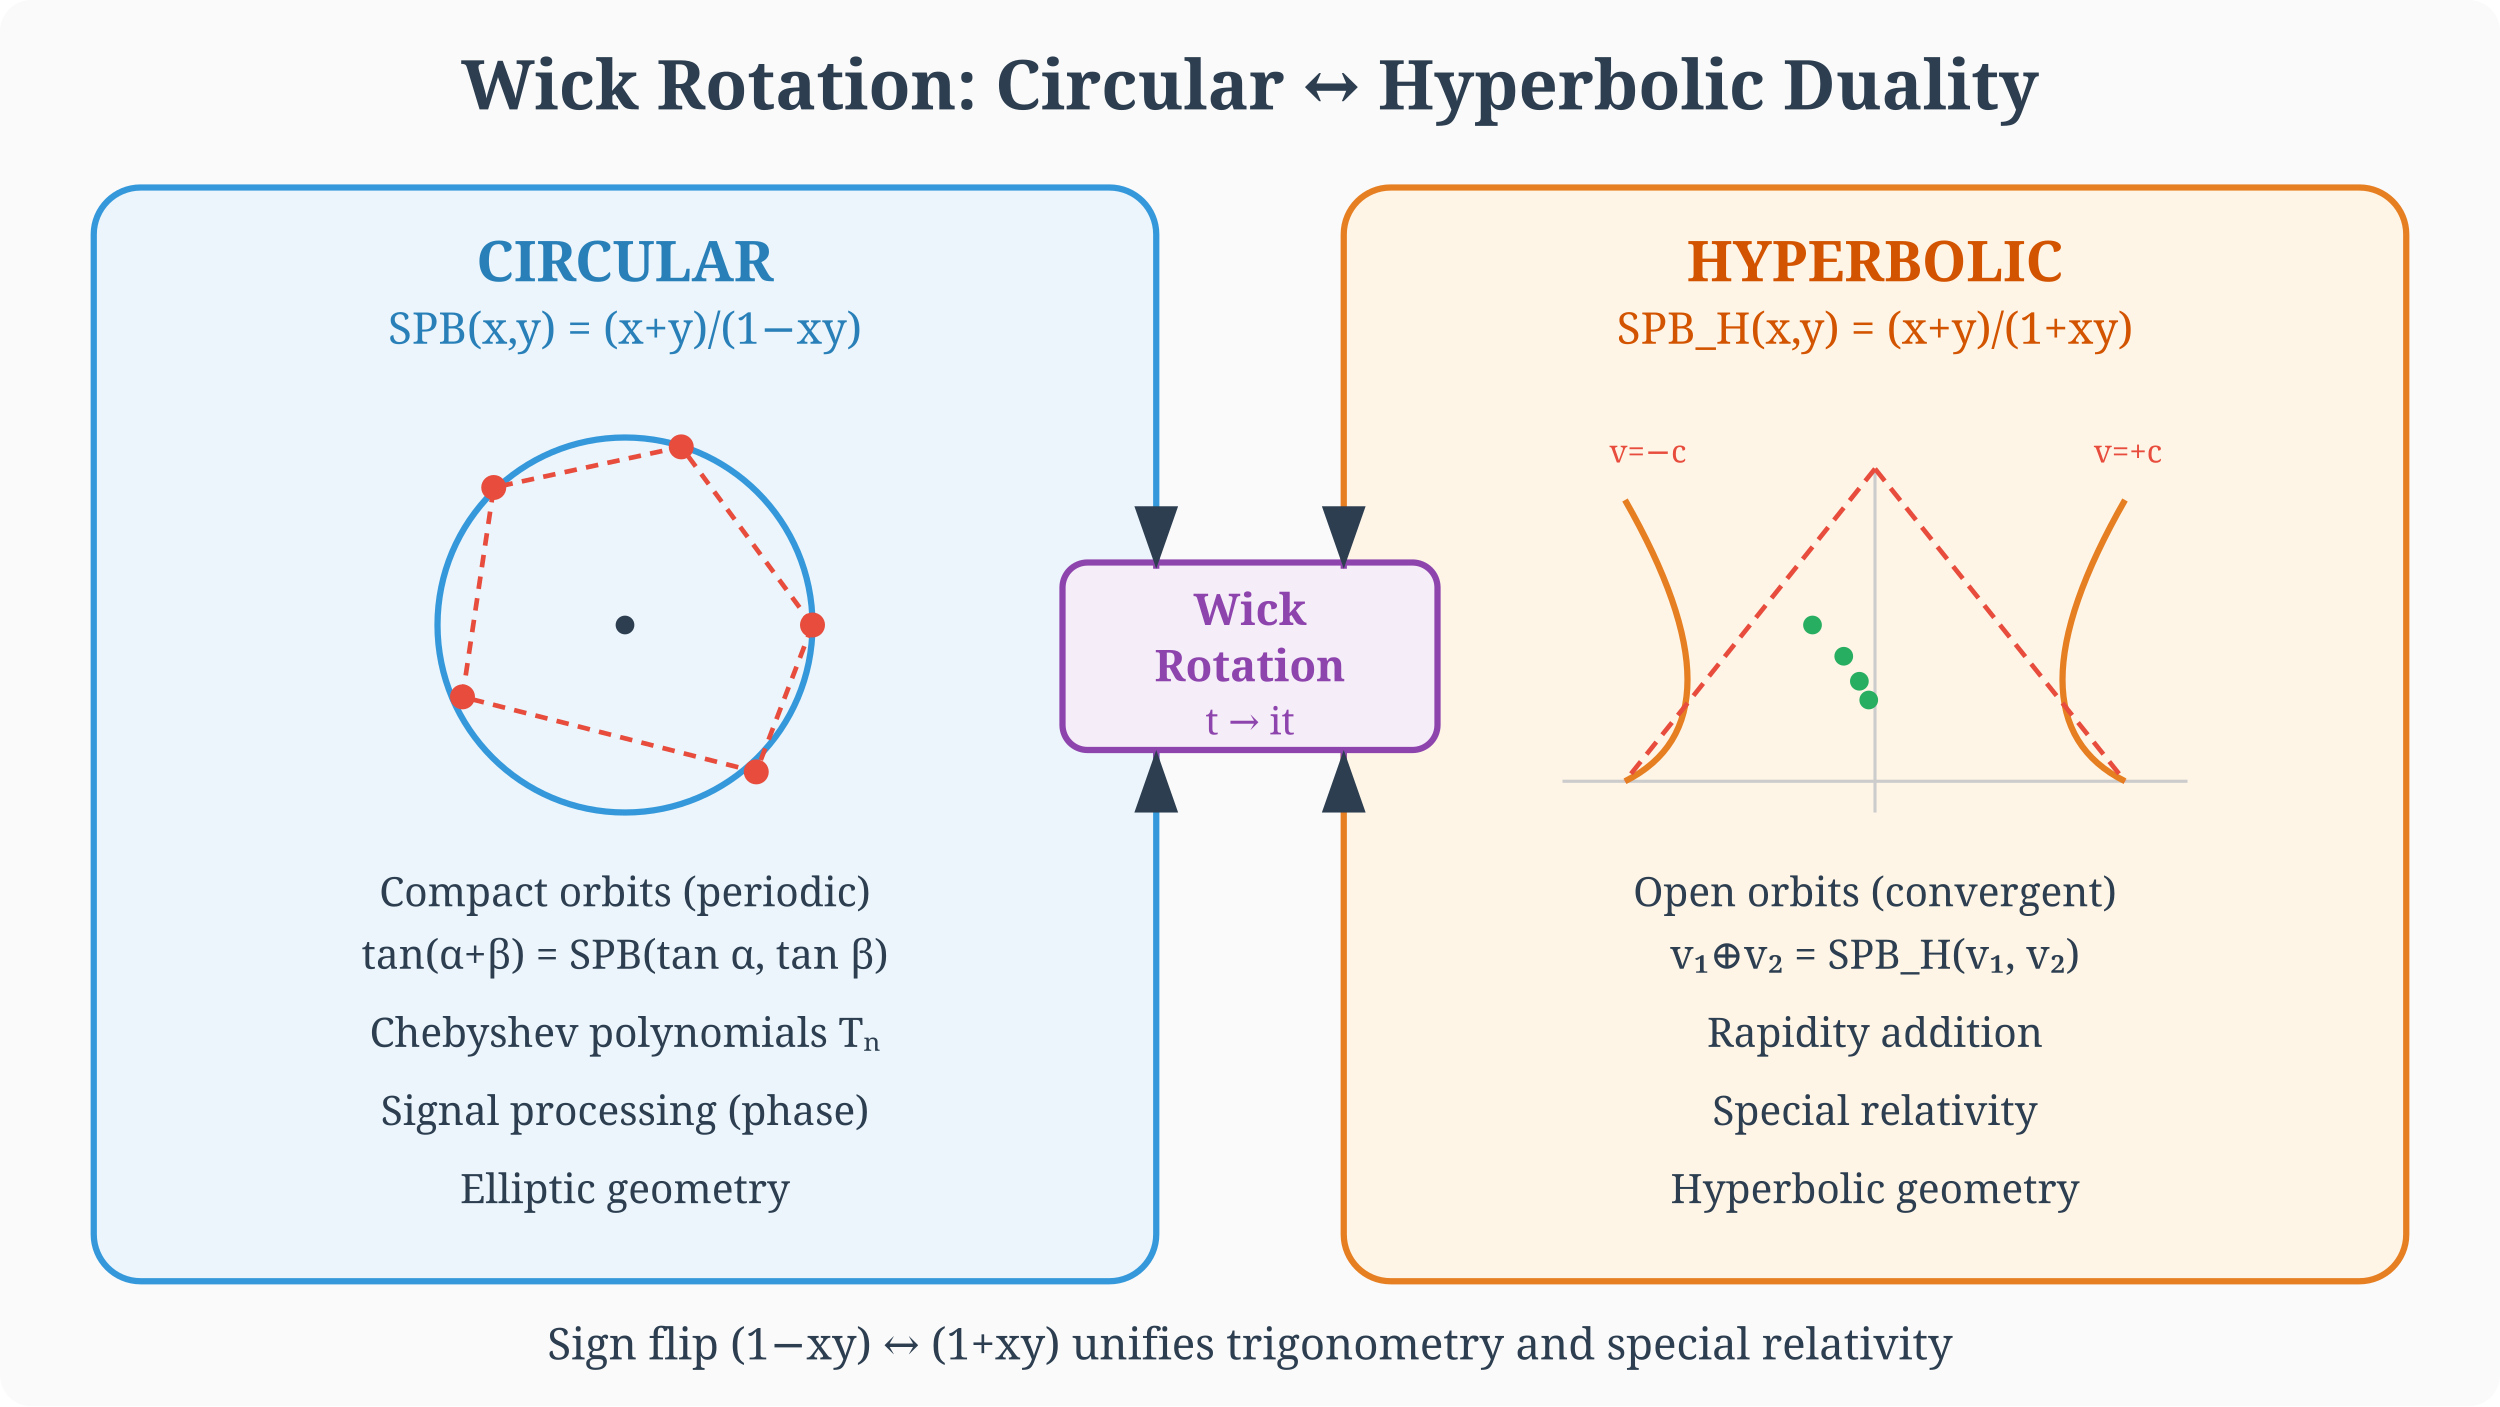
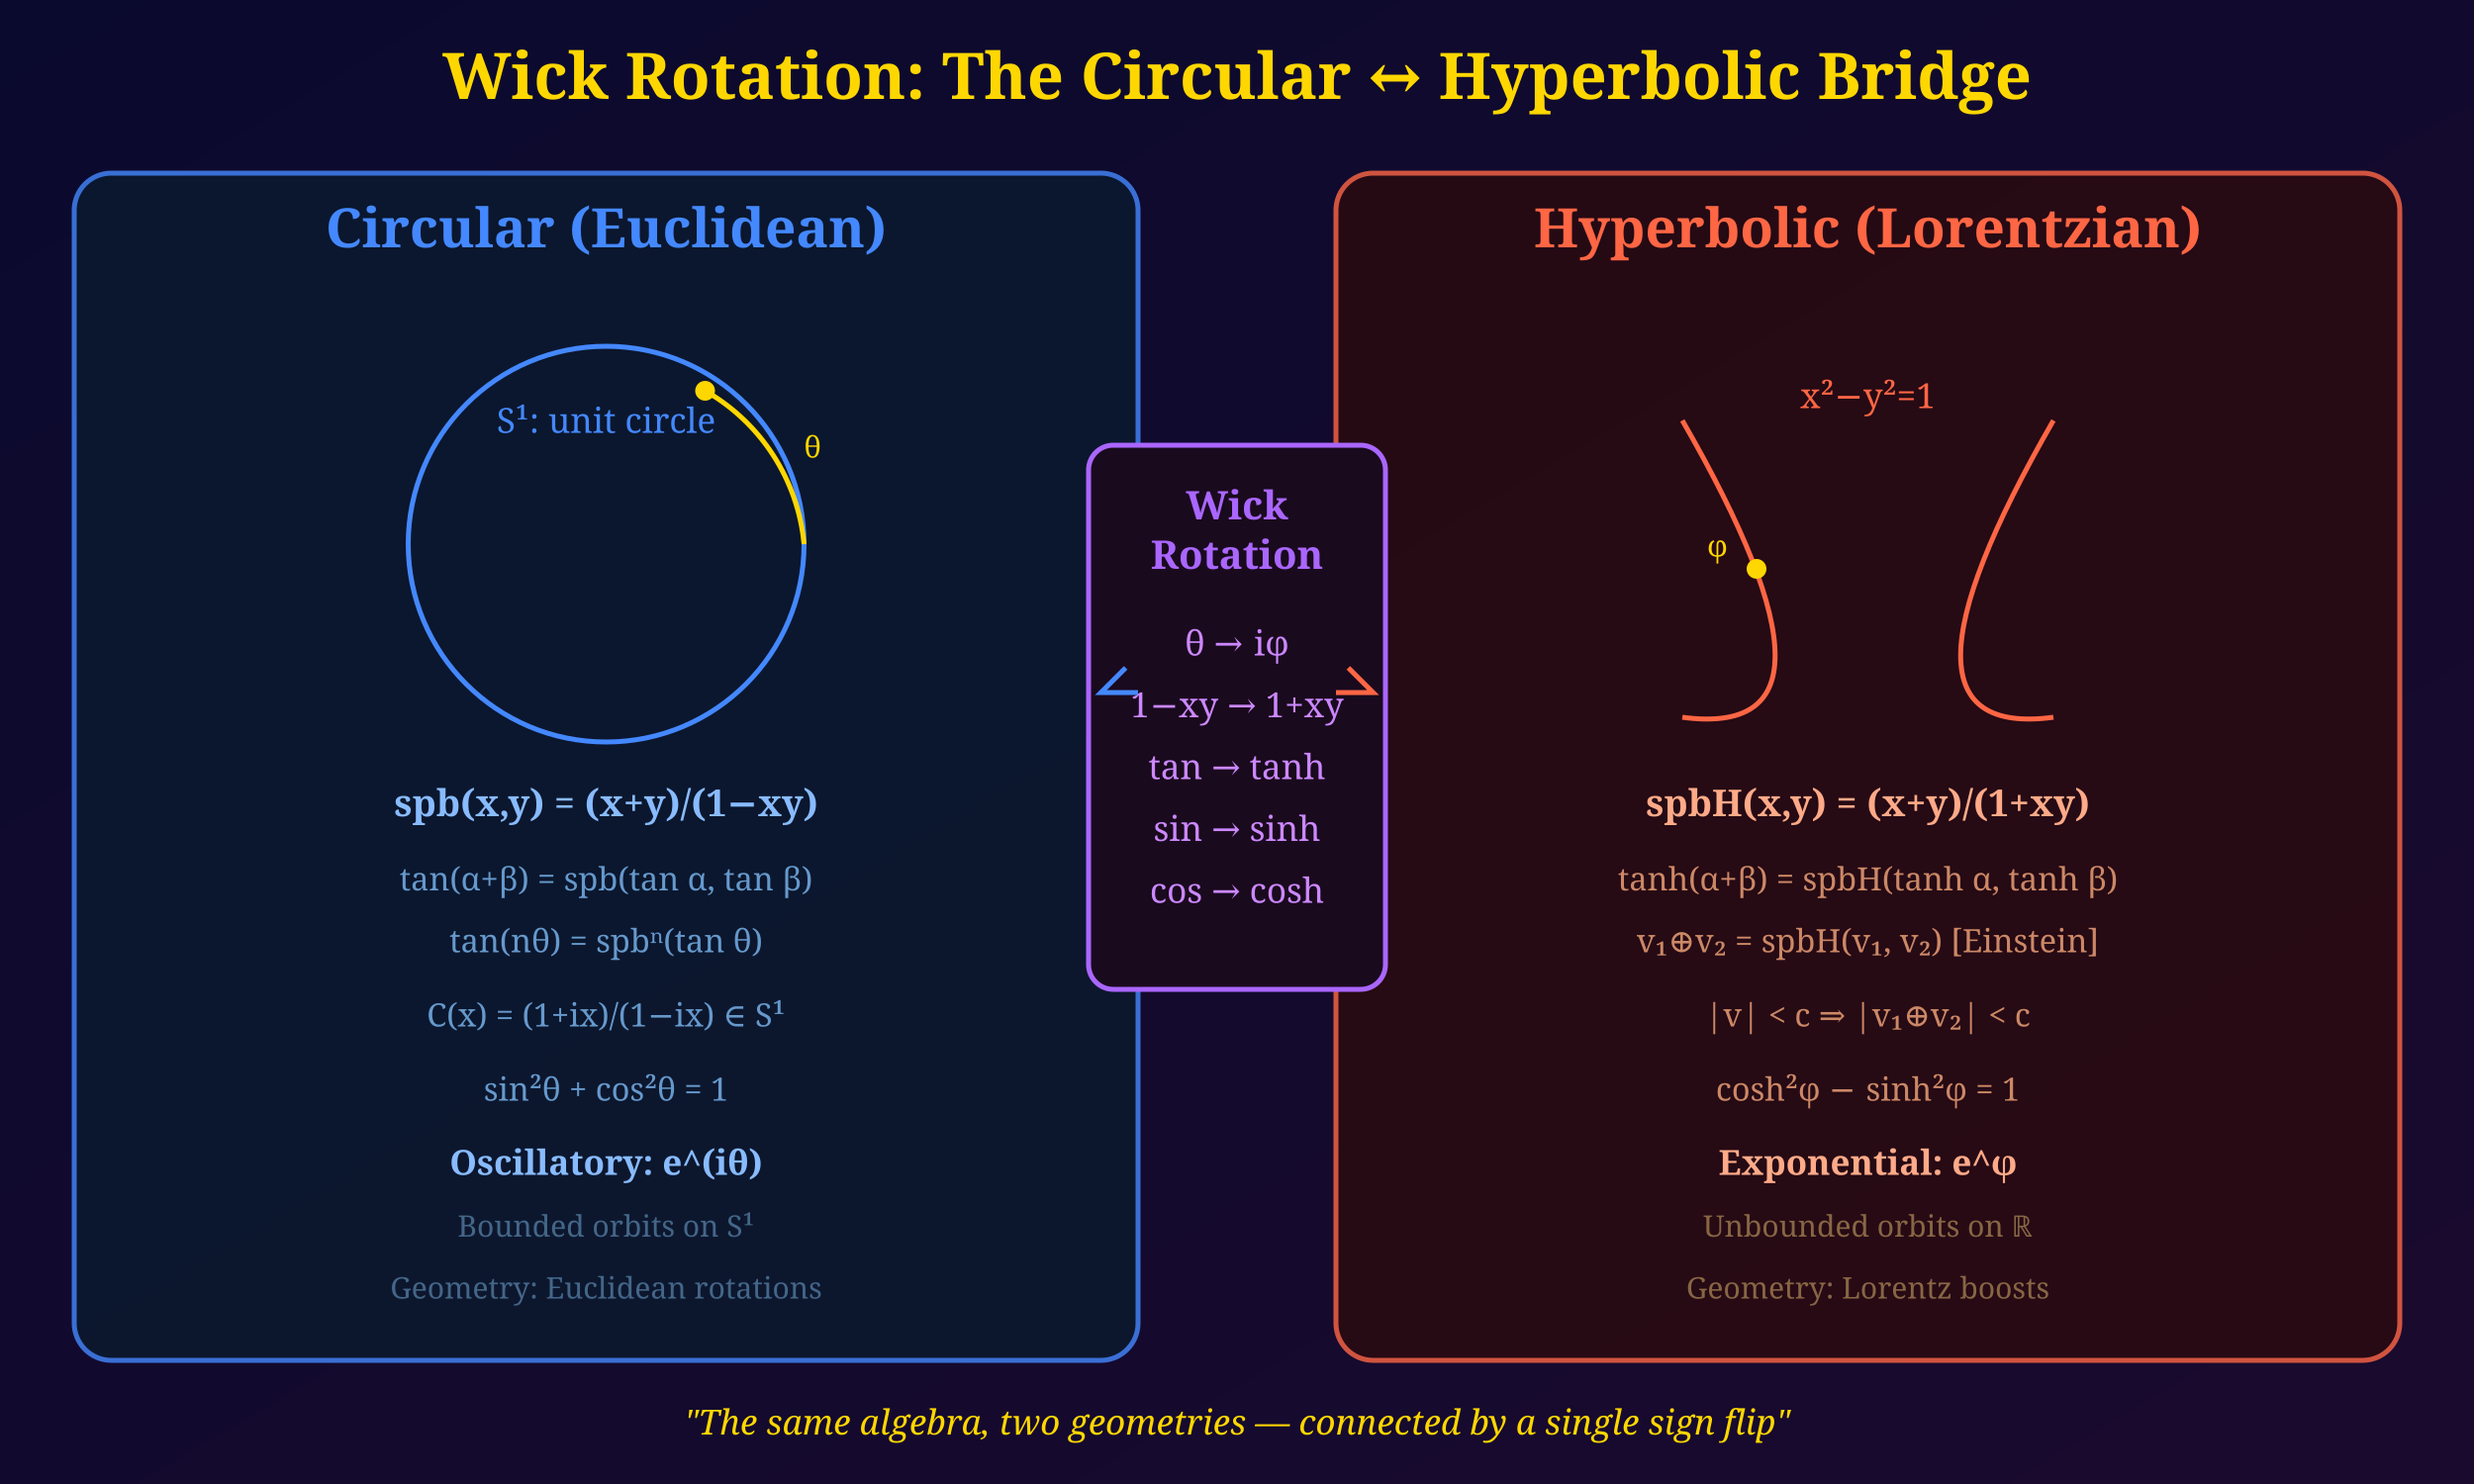
- <svg xmlns="http://www.w3.org/2000/svg" viewBox="0 0 800 450" font-family="Georgia, serif">
+ <svg xmlns="http://www.w3.org/2000/svg" viewBox="0 0 1000 600" font-family="Georgia, serif">
  <defs>
-     <marker id="arr" markerWidth="10" markerHeight="7" refX="10" refY="3.5" orient="auto">
-       <polygon points="0 0, 10 3.5, 0 7" fill="#2c3e50" />
-     </marker>
+     <linearGradient id="bg2" x1="0%" y1="0%" x2="100%" y2="100%">
+       <stop offset="0%" style="stop-color:#0a0a2e" />
+       <stop offset="100%" style="stop-color:#1a0a2e" />
+     </linearGradient>
+     <filter id="glow2">
+       <feGaussianBlur stdDeviation="2" result="blur" />
+       <feMerge>
+         <feMergeNode in="blur" />
+         <feMergeNode in="SourceGraphic" />
+       </feMerge>
+     </filter>
  </defs>
-   <rect width="800" height="450" fill="#fafafa" rx="10" />
-   <text x="400" y="35" text-anchor="middle" font-size="22" font-weight="bold" fill="#2c3e50">
-     Wick Rotation: Circular ↔ Hyperbolic Duality
+   <rect width="1000" height="600" fill="url(#bg2)" />
+   <text x="500" y="40" text-anchor="middle" fill="#ffd700" font-size="26" font-weight="bold">
+     Wick Rotation: The Circular ↔ Hyperbolic Bridge
  </text>
-   <rect x="30" y="60" width="340" height="350" fill="#ebf5fb" rx="15" stroke="#3498db" stroke-width="2" />
-   <text x="200" y="90" text-anchor="middle" font-size="18" font-weight="bold" fill="#2980b9">CIRCULAR</text>
-   <text x="200" y="110" text-anchor="middle" font-size="14" fill="#2980b9">SPB(x,y) = (x+y)/(1−xy)</text>
-   <circle cx="200" cy="200" r="60" fill="none" stroke="#3498db" stroke-width="2" />
-   <circle cx="200" cy="200" r="3" fill="#2c3e50" />
-   <circle cx="260" cy="200" r="4" fill="#e74c3c" />
-   <circle cx="218" cy="143" r="4" fill="#e74c3c" />
-   <circle cx="158" cy="156" r="4" fill="#e74c3c" />
-   <circle cx="148" cy="223" r="4" fill="#e74c3c" />
-   <circle cx="242" cy="247" r="4" fill="#e74c3c" />
-   <polygon points="260,200 218,143 158,156 148,223 242,247" fill="none" stroke="#e74c3c" stroke-width="1.5" stroke-dasharray="4,3" />
-   <text x="200" y="290" text-anchor="middle" font-size="13" fill="#2c3e50">Compact orbits (periodic)</text>
-   <text x="200" y="310" text-anchor="middle" font-size="13" fill="#2c3e50">tan(α+β) = SPB(tan α, tan β)</text>
-   <text x="200" y="335" text-anchor="middle" font-size="13" fill="#2c3e50">Chebyshev polynomials Tₙ</text>
-   <text x="200" y="360" text-anchor="middle" font-size="13" fill="#2c3e50">Signal processing (phase)</text>
-   <text x="200" y="385" text-anchor="middle" font-size="13" fill="#2c3e50">Elliptic geometry</text>
-   <rect x="430" y="60" width="340" height="350" fill="#fef5e7" rx="15" stroke="#e67e22" stroke-width="2" />
-   <text x="600" y="90" text-anchor="middle" font-size="18" font-weight="bold" fill="#d35400">HYPERBOLIC</text>
-   <text x="600" y="110" text-anchor="middle" font-size="14" fill="#d35400">SPB_H(x,y) = (x+y)/(1+xy)</text>
-   <line x1="500" y1="250" x2="700" y2="250" stroke="#ccc" stroke-width="1" />
-   <line x1="600" y1="150" x2="600" y2="260" stroke="#ccc" stroke-width="1" />
-   <path d="M520,160 Q560,230 520,250" fill="none" stroke="#e67e22" stroke-width="2" />
-   <path d="M680,160 Q640,230 680,250" fill="none" stroke="#e67e22" stroke-width="2" />
-   <line x1="600" y1="150" x2="520" y2="250" stroke="#e74c3c" stroke-width="1.5" stroke-dasharray="5,3" />
-   <line x1="600" y1="150" x2="680" y2="250" stroke="#e74c3c" stroke-width="1.5" stroke-dasharray="5,3" />
-   <text x="515" y="148" font-size="10" fill="#e74c3c">v=−c</text>
-   <text x="670" y="148" font-size="10" fill="#e74c3c">v=+c</text>
-   <circle cx="580" cy="200" r="3" fill="#27ae60" />
-   <circle cx="590" cy="210" r="3" fill="#27ae60" />
-   <circle cx="595" cy="218" r="3" fill="#27ae60" />
-   <circle cx="598" cy="224" r="3" fill="#27ae60" />
-   <text x="600" y="290" text-anchor="middle" font-size="13" fill="#2c3e50">Open orbits (convergent)</text>
-   <text x="600" y="310" text-anchor="middle" font-size="13" fill="#2c3e50">v₁⊕v₂ = SPB_H(v₁, v₂)</text>
-   <text x="600" y="335" text-anchor="middle" font-size="13" fill="#2c3e50">Rapidity addition</text>
-   <text x="600" y="360" text-anchor="middle" font-size="13" fill="#2c3e50">Special relativity</text>
-   <text x="600" y="385" text-anchor="middle" font-size="13" fill="#2c3e50">Hyperbolic geometry</text>
-   <rect x="340" y="180" width="120" height="60" fill="#f5eef8" rx="8" stroke="#8e44ad" stroke-width="2" />
-   <text x="400" y="200" text-anchor="middle" font-size="14" font-weight="bold" fill="#8e44ad">Wick</text>
-   <text x="400" y="218" text-anchor="middle" font-size="14" font-weight="bold" fill="#8e44ad">Rotation</text>
-   <text x="400" y="235" text-anchor="middle" font-size="12" fill="#8e44ad">t → it</text>
-   <line x1="370" y1="168" x2="370" y2="182" stroke="#8e44ad" stroke-width="2" marker-end="url(#arr)" />
-   <line x1="430" y1="168" x2="430" y2="182" stroke="#8e44ad" stroke-width="2" marker-end="url(#arr)" />
-   <line x1="370" y1="252" x2="370" y2="240" stroke="#8e44ad" stroke-width="2" marker-end="url(#arr)" />
-   <line x1="430" y1="252" x2="430" y2="240" stroke="#8e44ad" stroke-width="2" marker-end="url(#arr)" />
-   <text x="400" y="435" text-anchor="middle" font-size="14" fill="#2c3e50">
-     Sign flip (1−xy) ↔ (1+xy) unifies trigonometry and special relativity
+   <rect x="30" y="70" width="430" height="480" rx="15" fill="#0a1a2e" stroke="#4488ff" stroke-width="2" opacity="0.8" />
+   <text x="245" y="100" text-anchor="middle" fill="#4488ff" font-size="22" font-weight="bold">Circular (Euclidean)</text>
+   <circle cx="245" cy="220" r="80" fill="none" stroke="#4488ff" stroke-width="2" />
+   <text x="245" y="175" text-anchor="middle" fill="#4488ff" font-size="14">S¹: unit circle</text>
+   <path d="M 325 220 A 80 80 0 0 0 285 158" fill="none" stroke="#ffd700" stroke-width="2" />
+   <text x="325" y="185" fill="#ffd700" font-size="12">θ</text>
+   <circle cx="285" cy="158" r="4" fill="#ffd700" />
+   <text x="245" y="330" text-anchor="middle" fill="#88bbff" font-size="15" font-weight="bold">
+     spb(x,y) = (x+y)/(1−xy)
+   </text>
+   <text x="245" y="360" text-anchor="middle" fill="#6699cc" font-size="13">
+     tan(α+β) = spb(tan α, tan β)
+   </text>
+   <text x="245" y="385" text-anchor="middle" fill="#6699cc" font-size="13">
+     tan(nθ) = spbⁿ(tan θ)
+   </text>
+   <text x="245" y="415" text-anchor="middle" fill="#6699cc" font-size="13">
+     C(x) = (1+ix)/(1−ix) ∈ S¹
+   </text>
+   <text x="245" y="445" text-anchor="middle" fill="#6699cc" font-size="13">
+     sin²θ + cos²θ = 1
+   </text>
+   <text x="245" y="475" text-anchor="middle" fill="#88bbff" font-size="14" font-weight="bold">
+     Oscillatory: e^(iθ)
+   </text>
+   <text x="245" y="500" text-anchor="middle" fill="#446688" font-size="12">
+     Bounded orbits on S¹
+   </text>
+   <text x="245" y="525" text-anchor="middle" fill="#446688" font-size="12">
+     Geometry: Euclidean rotations
+   </text>
+   <rect x="540" y="70" width="430" height="480" rx="15" fill="#2a0a0e" stroke="#ff6644" stroke-width="2" opacity="0.8" />
+   <text x="755" y="100" text-anchor="middle" fill="#ff6644" font-size="22" font-weight="bold">Hyperbolic (Lorentzian)</text>
+   <path d="M 680 170 Q 755 300 680 290" fill="none" stroke="#ff6644" stroke-width="2" />
+   <path d="M 830 170 Q 755 300 830 290" fill="none" stroke="#ff6644" stroke-width="2" />
+   <text x="755" y="165" text-anchor="middle" fill="#ff6644" font-size="14">x²−y²=1</text>
+   <circle cx="710" cy="230" r="4" fill="#ffd700" />
+   <text x="690" y="225" fill="#ffd700" font-size="12">φ</text>
+   <text x="755" y="330" text-anchor="middle" fill="#ffaa88" font-size="15" font-weight="bold">
+     spbH(x,y) = (x+y)/(1+xy)
+   </text>
+   <text x="755" y="360" text-anchor="middle" fill="#cc8866" font-size="13">
+     tanh(α+β) = spbH(tanh α, tanh β)
+   </text>
+   <text x="755" y="385" text-anchor="middle" fill="#cc8866" font-size="13">
+     v₁⊕v₂ = spbH(v₁, v₂) [Einstein]
+   </text>
+   <text x="755" y="415" text-anchor="middle" fill="#cc8866" font-size="13">
+     |v| &lt; c ⇒ |v₁⊕v₂| &lt; c
+   </text>
+   <text x="755" y="445" text-anchor="middle" fill="#cc8866" font-size="13">
+     cosh²φ − sinh²φ = 1
+   </text>
+   <text x="755" y="475" text-anchor="middle" fill="#ffaa88" font-size="14" font-weight="bold">
+     Exponential: e^φ
+   </text>
+   <text x="755" y="500" text-anchor="middle" fill="#886644" font-size="12">
+     Unbounded orbits on ℝ
+   </text>
+   <text x="755" y="525" text-anchor="middle" fill="#886644" font-size="12">
+     Geometry: Lorentz boosts
+   </text>
+   <rect x="440" y="180" width="120" height="220" rx="10" fill="#1a0a1e" stroke="#aa66ff" stroke-width="2" />
+   <text x="500" y="210" text-anchor="middle" fill="#aa66ff" font-size="16" font-weight="bold">Wick</text>
+   <text x="500" y="230" text-anchor="middle" fill="#aa66ff" font-size="16" font-weight="bold">Rotation</text>
+   <text x="500" y="265" text-anchor="middle" fill="#cc88ff" font-size="14">θ → iφ</text>
+   <text x="500" y="290" text-anchor="middle" fill="#cc88ff" font-size="14">1−xy → 1+xy</text>
+   <text x="500" y="315" text-anchor="middle" fill="#cc88ff" font-size="14">tan → tanh</text>
+   <text x="500" y="340" text-anchor="middle" fill="#cc88ff" font-size="14">sin → sinh</text>
+   <text x="500" y="365" text-anchor="middle" fill="#cc88ff" font-size="14">cos → cosh</text>
+   <path d="M 460 280 L 445 280 L 455 270" fill="none" stroke="#4488ff" stroke-width="2" />
+   <path d="M 540 280 L 555 280 L 545 270" fill="none" stroke="#ff6644" stroke-width="2" />
+   <text x="500" y="580" text-anchor="middle" fill="#ffd700" font-size="14" font-style="italic">
+     "The same algebra, two geometries — connected by a single sign flip"
  </text>
</svg>
